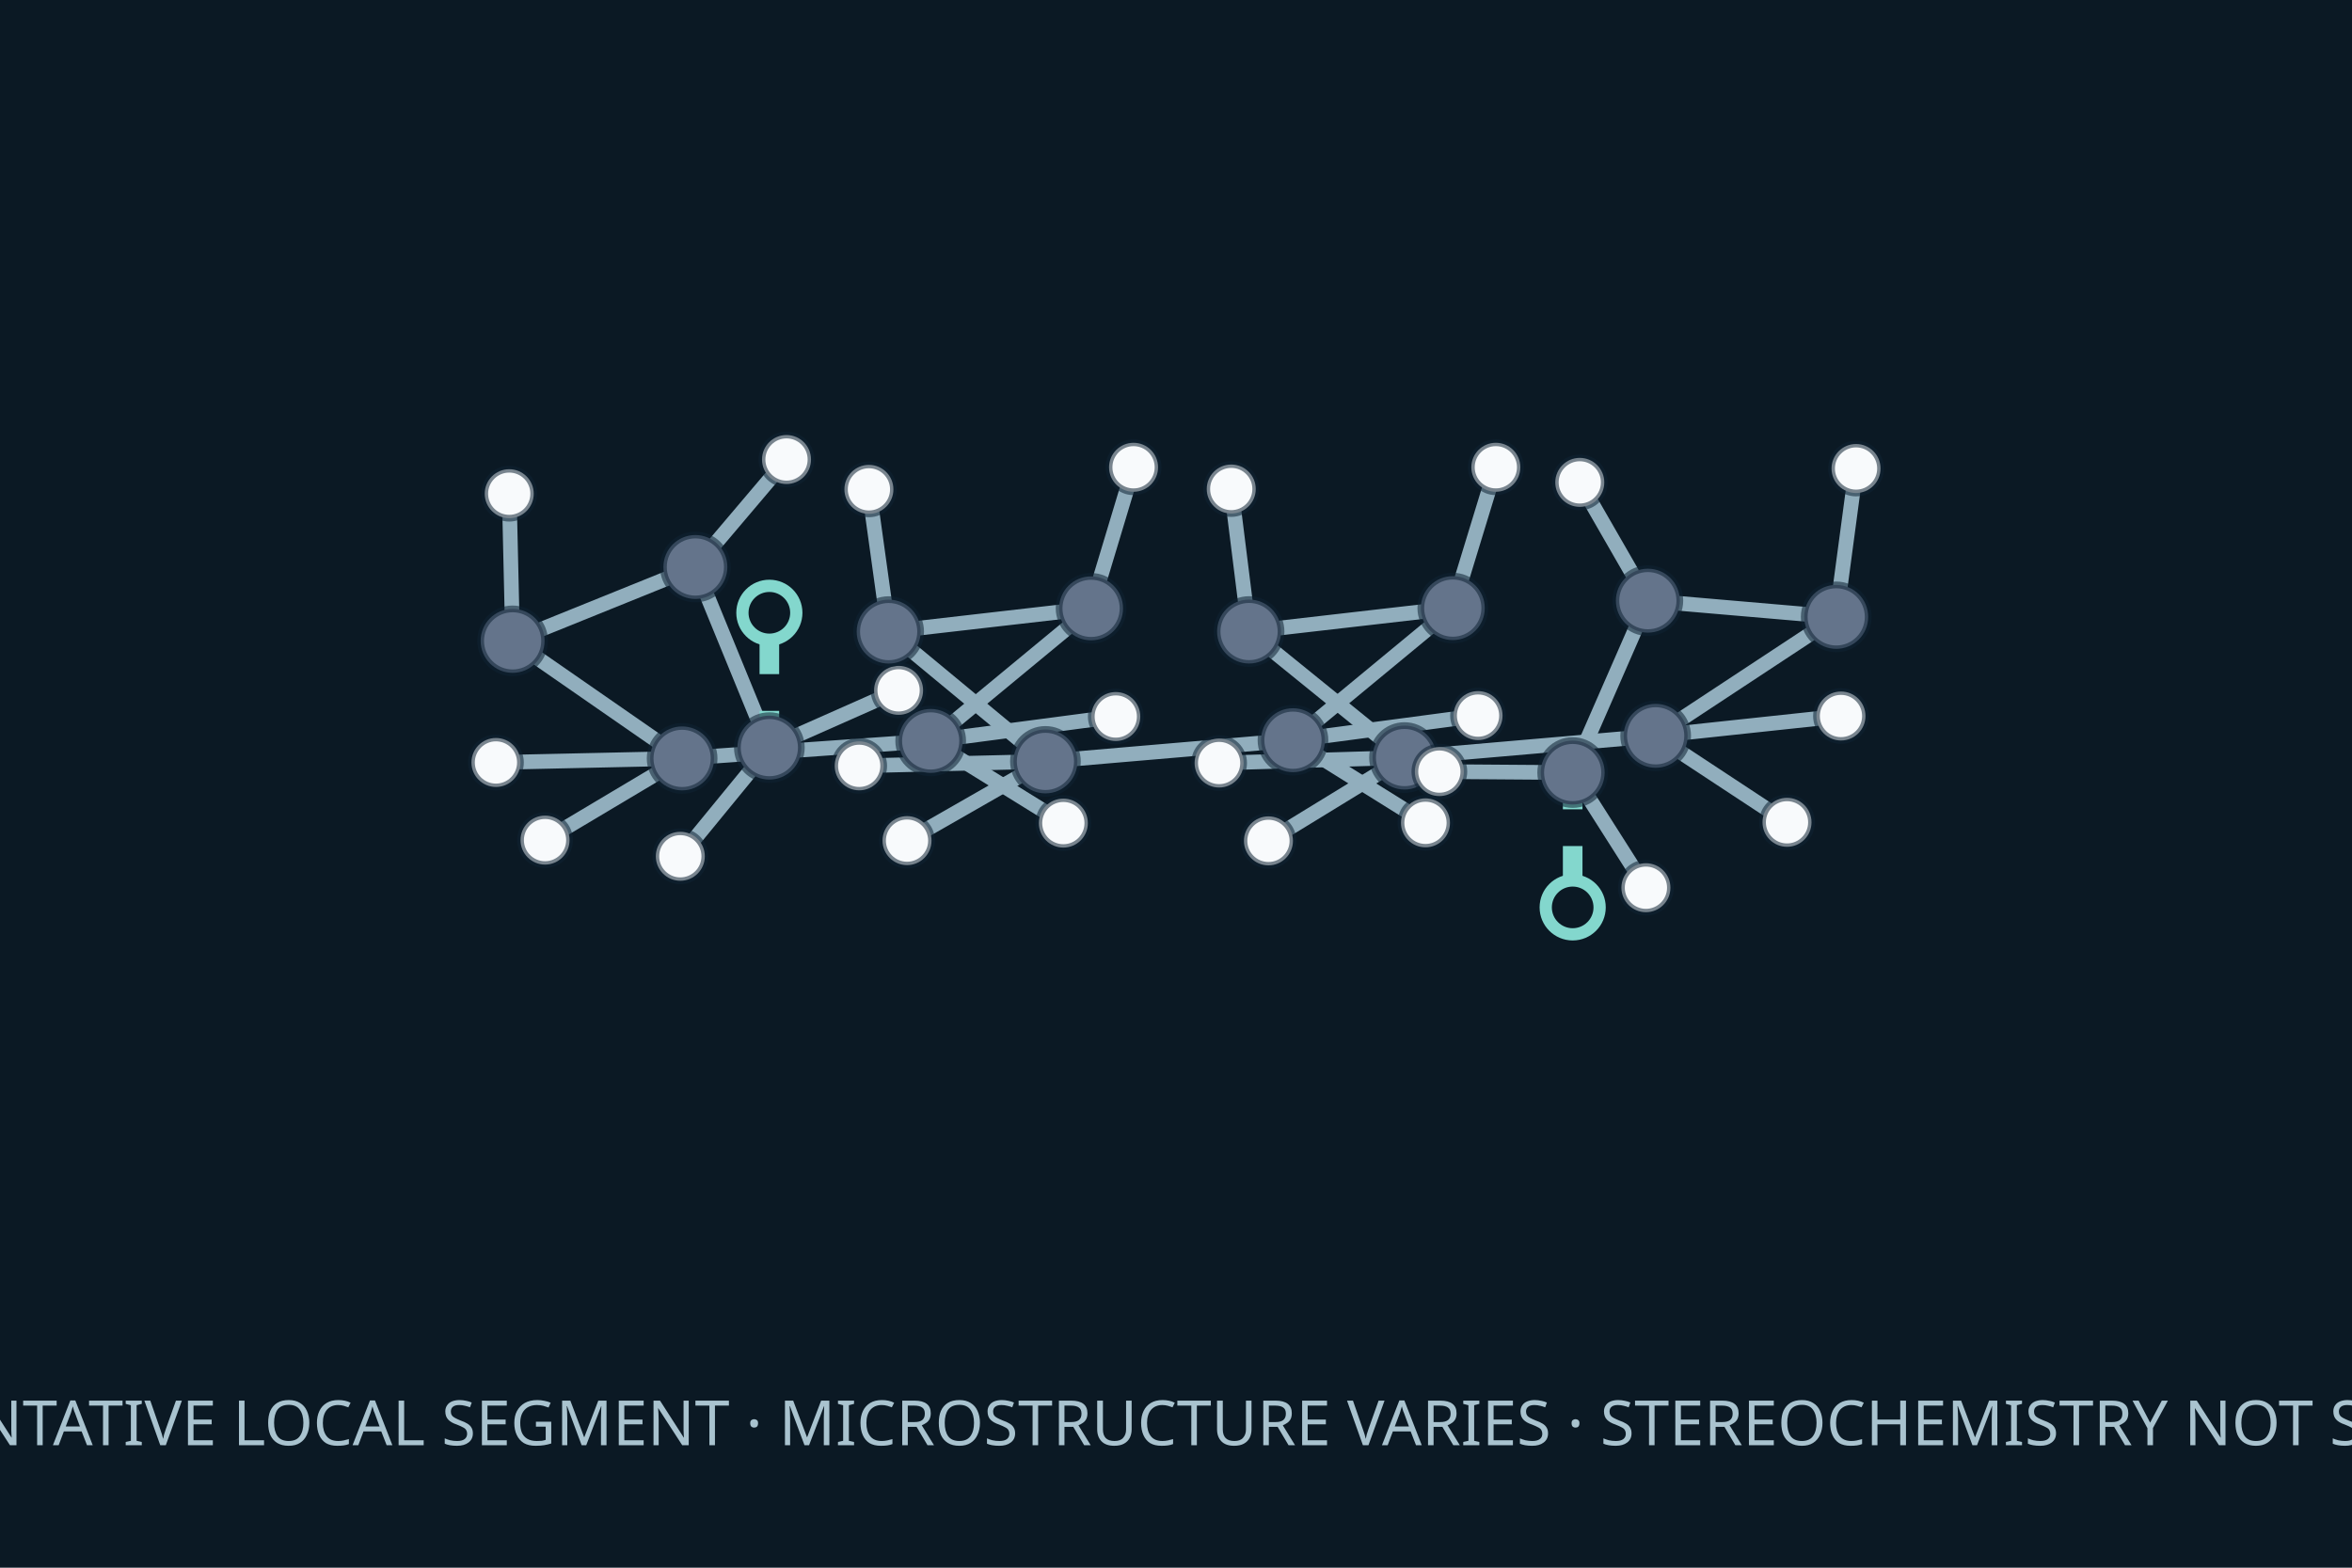
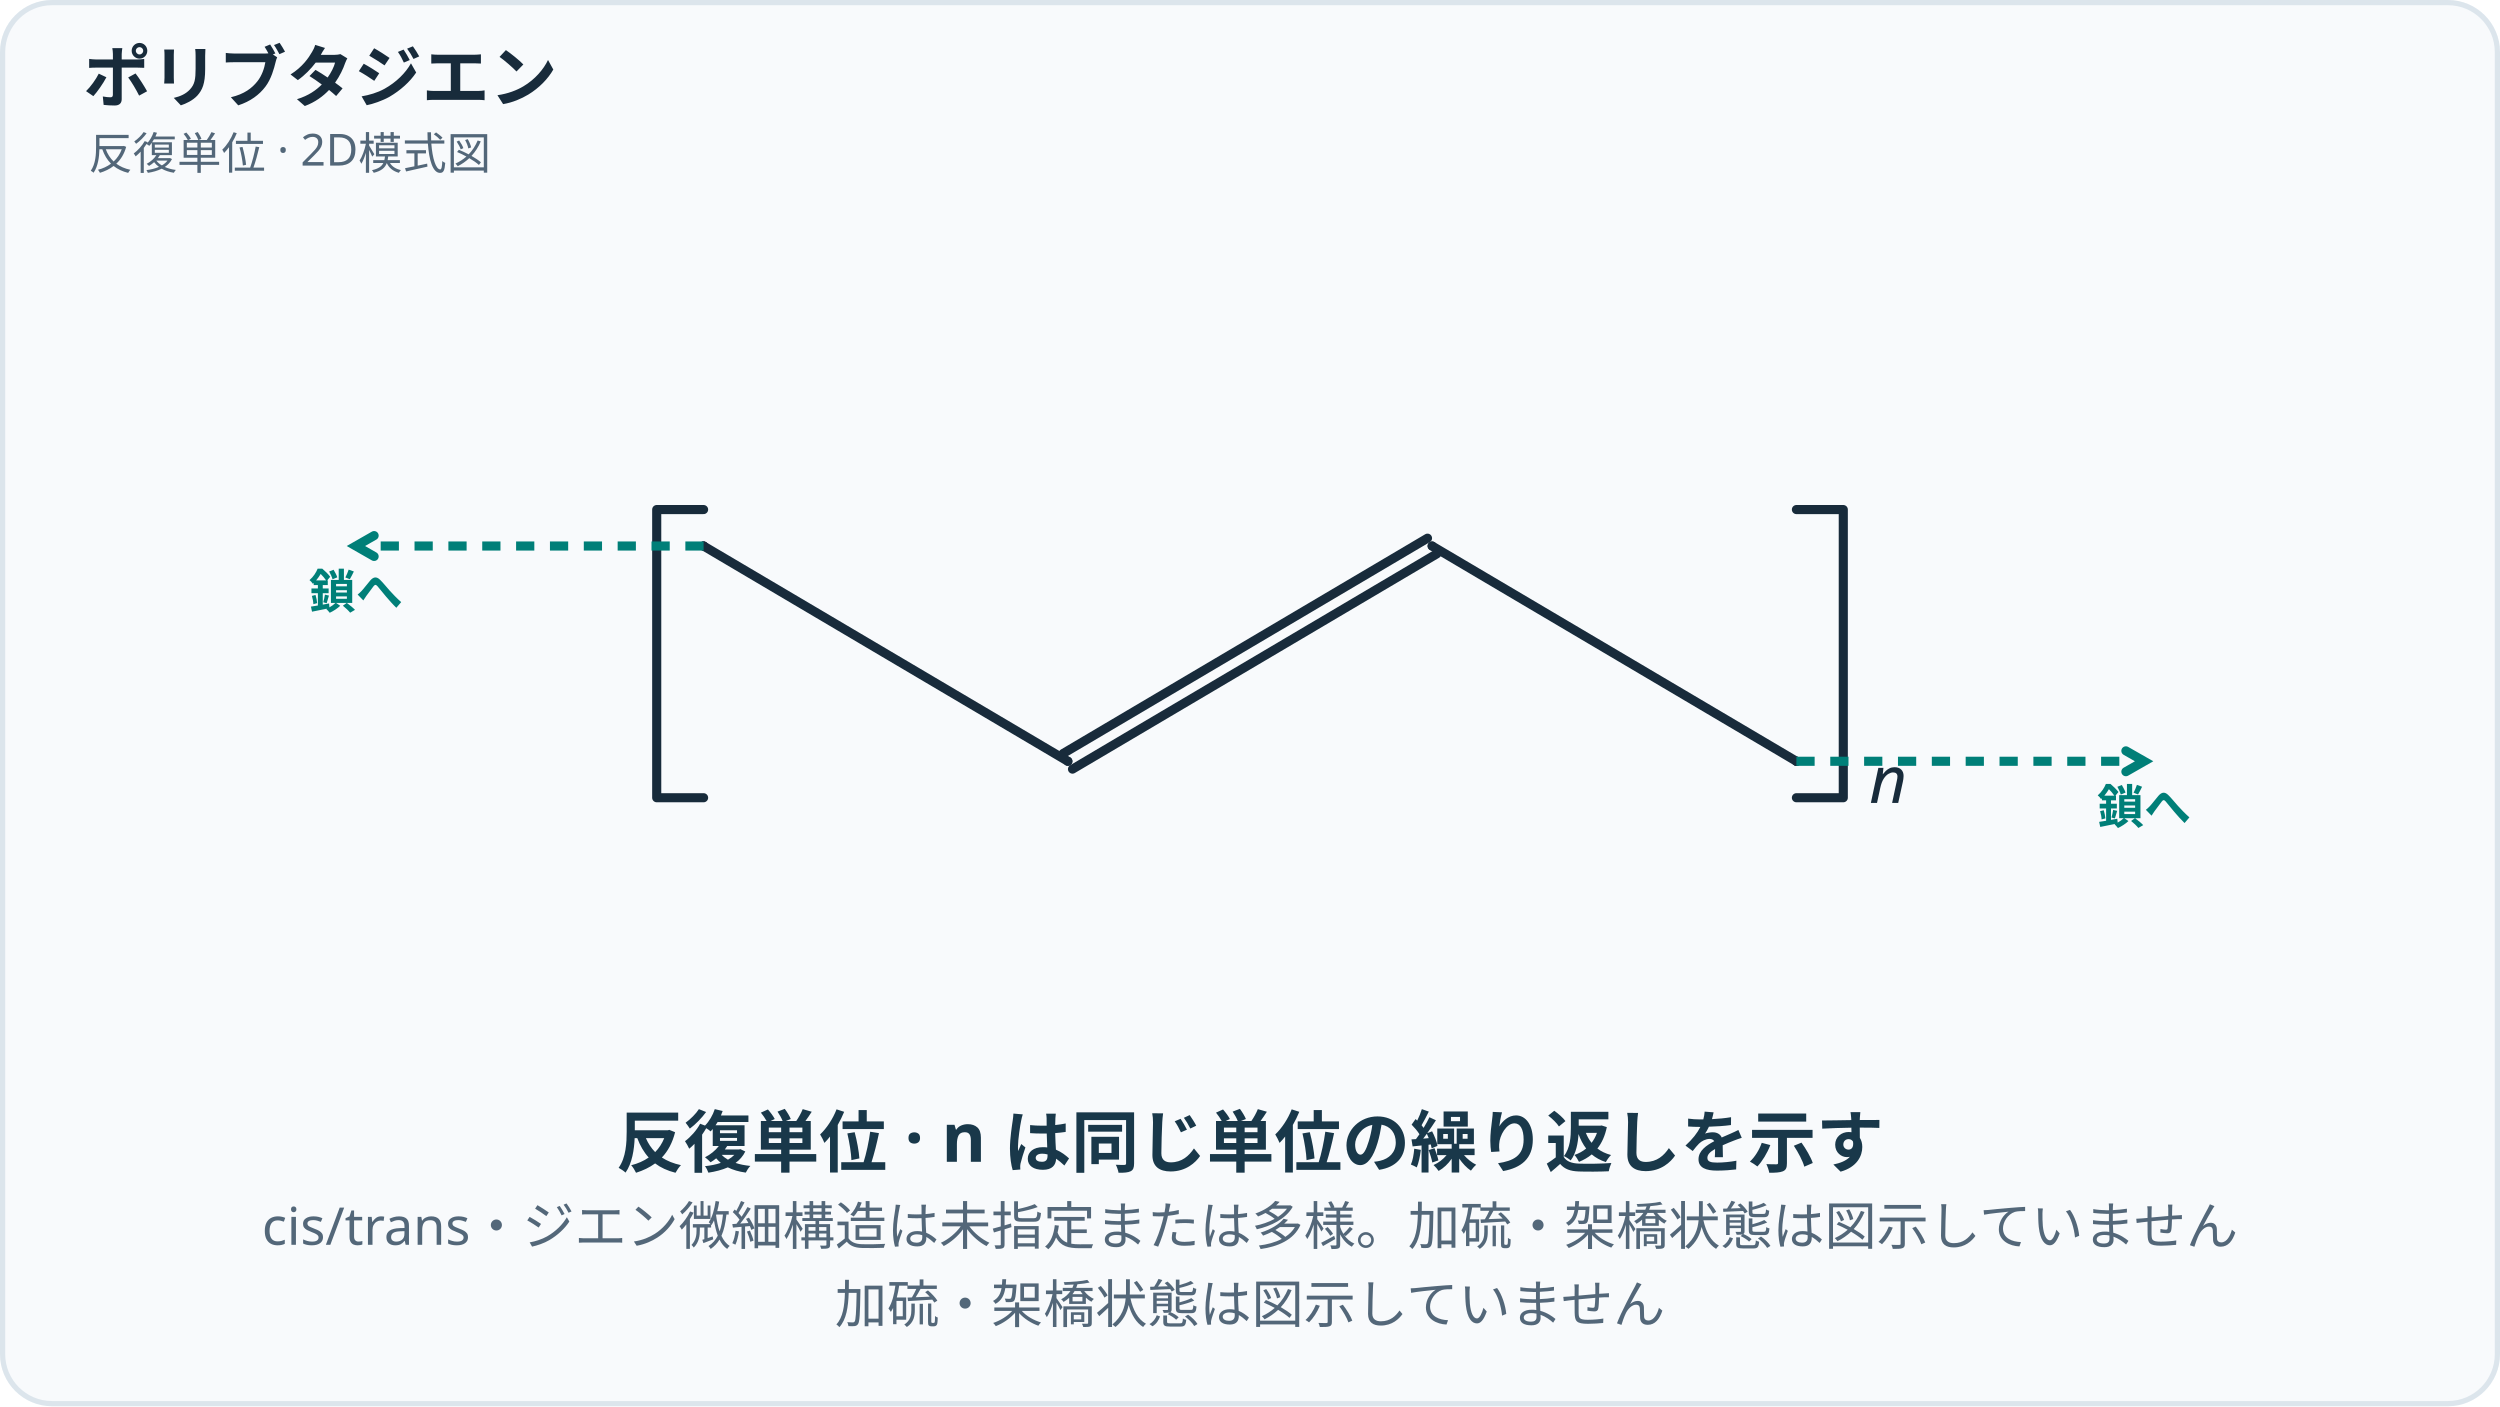
- <svg xmlns="http://www.w3.org/2000/svg" viewBox="0 0 192 128" role="img" aria-label="ポリブタジエン representative segment" data-polymer-id="polybutadiene">
-   <rect width="192" height="128" fill="#0b1924" />
-   <g>
-     <path d="M62.805 61.042L56.766 46.295" stroke="#91aebd" stroke-width="1.2" stroke-linecap="round" />
-     <path d="M62.805 61.042L55.536 69.914" stroke="#91aebd" stroke-width="1.2" stroke-linecap="round" />
-     <path d="M62.805 61.042L73.354 56.366" stroke="#91aebd" stroke-width="1.2" stroke-linecap="round" />
-     <path d="M56.766 46.295L41.847 52.326" stroke="#91aebd" stroke-width="1.2" stroke-linecap="round" />
-     <path d="M56.766 46.295L64.205 37.519" stroke="#91aebd" stroke-width="1.2" stroke-linecap="round" />
-     <path d="M85.342 62.168L70.139 62.53" stroke="#91aebd" stroke-width="1.2" stroke-linecap="round" />
-     <path d="M85.342 62.168L74.043 68.636" stroke="#91aebd" stroke-width="1.2" stroke-linecap="round" />
-     <path d="M41.847 52.326L55.684 61.923" stroke="#91aebd" stroke-width="1.2" stroke-linecap="round" />
-     <path d="M41.847 52.326L41.57 40.311" stroke="#91aebd" stroke-width="1.2" stroke-linecap="round" />
-     <path d="M55.684 61.923L40.486 62.255" stroke="#91aebd" stroke-width="1.2" stroke-linecap="round" />
-     <path d="M55.684 61.923L44.493 68.593" stroke="#91aebd" stroke-width="1.2" stroke-linecap="round" />
-     <path d="M55.684 61.923L75.975 60.496" stroke="#91aebd" stroke-width="1.2" stroke-linecap="round" />
-     <path d="M75.975 60.496L89.068 49.672" stroke="#91aebd" stroke-width="1.2" stroke-linecap="round" />
-     <path d="M75.975 60.496L86.804 67.205" stroke="#91aebd" stroke-width="1.2" stroke-linecap="round" />
-     <path d="M75.975 60.496L91.084 58.504" stroke="#91aebd" stroke-width="1.2" stroke-linecap="round" />
-     <path d="M105.549 60.437L118.596 49.652" stroke="#91aebd" stroke-width="1.2" stroke-linecap="round" />
-     <path d="M105.549 60.437L116.366 67.184" stroke="#91aebd" stroke-width="1.2" stroke-linecap="round" />
-     <path d="M105.549 60.437L120.657 58.428" stroke="#91aebd" stroke-width="1.2" stroke-linecap="round" />
-     <path d="M85.342 62.168L105.549 60.437" stroke="#91aebd" stroke-width="1.2" stroke-linecap="round" />
-     <path d="M118.596 49.652L101.965 51.564" stroke="#91aebd" stroke-width="1.2" stroke-linecap="round" />
-     <path d="M118.596 49.652L122.11 38.152" stroke="#91aebd" stroke-width="1.2" stroke-linecap="round" />
-     <path d="M101.965 51.564L114.655 61.854" stroke="#91aebd" stroke-width="1.2" stroke-linecap="round" />
-     <path d="M101.965 51.564L100.51 39.928" stroke="#91aebd" stroke-width="1.2" stroke-linecap="round" />
-     <path d="M114.655 61.854L99.519 62.3" stroke="#91aebd" stroke-width="1.2" stroke-linecap="round" />
-     <path d="M114.655 61.854L103.547 68.656" stroke="#91aebd" stroke-width="1.2" stroke-linecap="round" />
-     <path d="M114.655 61.854L135.157 60.079" stroke="#91aebd" stroke-width="1.2" stroke-linecap="round" />
-     <path d="M89.068 49.672L72.544 51.569" stroke="#91aebd" stroke-width="1.2" stroke-linecap="round" />
-     <path d="M89.068 49.672L92.535 38.153" stroke="#91aebd" stroke-width="1.2" stroke-linecap="round" />
-     <path d="M72.544 51.569L85.342 62.168" stroke="#91aebd" stroke-width="1.2" stroke-linecap="round" />
-     <path d="M72.544 51.569L70.932 39.956" stroke="#91aebd" stroke-width="1.2" stroke-linecap="round" />
-     <path d="M135.157 60.079L149.895 50.367" stroke="#91aebd" stroke-width="1.2" stroke-linecap="round" />
-     <path d="M135.157 60.079L145.879 67.141" stroke="#91aebd" stroke-width="1.2" stroke-linecap="round" />
-     <path d="M135.157 60.079L150.284 58.461" stroke="#91aebd" stroke-width="1.2" stroke-linecap="round" />
-     <path d="M149.895 50.367L134.519 49.044" stroke="#91aebd" stroke-width="1.2" stroke-linecap="round" />
-     <path d="M149.895 50.367L151.514 38.253" stroke="#91aebd" stroke-width="1.2" stroke-linecap="round" />
-     <path d="M134.519 49.044L128.382 63.079" stroke="#91aebd" stroke-width="1.2" stroke-linecap="round" />
-     <path d="M134.519 49.044L128.962 39.386" stroke="#91aebd" stroke-width="1.2" stroke-linecap="round" />
-     <path d="M128.382 63.079L117.499 63" stroke="#91aebd" stroke-width="1.2" stroke-linecap="round" />
-     <path d="M128.382 63.079L134.361 72.481" stroke="#91aebd" stroke-width="1.2" stroke-linecap="round" />
-     <path data-polymer-continuation="true" d="M62.805 61.042L62.805 50.033" stroke="#83d7cd" stroke-width="1.6" stroke-dasharray="3 3" />
-     <circle cx="62.805" cy="50.033" r="2.2" fill="none" stroke="#83d7cd" />
-     <path data-polymer-continuation="true" d="M128.382 63.079L128.382 74.088" stroke="#83d7cd" stroke-width="1.6" stroke-dasharray="3 3" />
-     <circle cx="128.382" cy="74.088" r="2.2" fill="none" stroke="#83d7cd" />
-     <circle cx="62.805" cy="61.042" r="2.61" fill="#64748b" stroke="#102433" stroke-opacity=".55" stroke-width=".55" />
-     <circle cx="56.766" cy="46.295" r="2.61" fill="#64748b" stroke="#102433" stroke-opacity=".55" stroke-width=".55" />
-     <circle cx="70.139" cy="62.53" r="2" fill="#f8fafc" stroke="#102433" stroke-opacity=".55" stroke-width=".55" />
-     <circle cx="74.043" cy="68.636" r="2" fill="#f8fafc" stroke="#102433" stroke-opacity=".55" stroke-width=".55" />
-     <circle cx="41.847" cy="52.326" r="2.61" fill="#64748b" stroke="#102433" stroke-opacity=".55" stroke-width=".55" />
-     <circle cx="55.684" cy="61.923" r="2.61" fill="#64748b" stroke="#102433" stroke-opacity=".55" stroke-width=".55" />
-     <circle cx="55.536" cy="69.914" r="2" fill="#f8fafc" stroke="#102433" stroke-opacity=".55" stroke-width=".55" />
-     <circle cx="73.354" cy="56.366" r="2" fill="#f8fafc" stroke="#102433" stroke-opacity=".55" stroke-width=".55" />
-     <circle cx="64.205" cy="37.519" r="2" fill="#f8fafc" stroke="#102433" stroke-opacity=".55" stroke-width=".55" />
-     <circle cx="41.57" cy="40.311" r="2" fill="#f8fafc" stroke="#102433" stroke-opacity=".55" stroke-width=".55" />
-     <circle cx="40.486" cy="62.255" r="2" fill="#f8fafc" stroke="#102433" stroke-opacity=".55" stroke-width=".55" />
-     <circle cx="44.493" cy="68.593" r="2" fill="#f8fafc" stroke="#102433" stroke-opacity=".55" stroke-width=".55" />
-     <circle cx="75.975" cy="60.496" r="2.61" fill="#64748b" stroke="#102433" stroke-opacity=".55" stroke-width=".55" />
-     <circle cx="105.549" cy="60.437" r="2.61" fill="#64748b" stroke="#102433" stroke-opacity=".55" stroke-width=".55" />
-     <circle cx="118.596" cy="49.652" r="2.61" fill="#64748b" stroke="#102433" stroke-opacity=".55" stroke-width=".55" />
-     <circle cx="101.965" cy="51.564" r="2.61" fill="#64748b" stroke="#102433" stroke-opacity=".55" stroke-width=".55" />
-     <circle cx="114.655" cy="61.854" r="2.61" fill="#64748b" stroke="#102433" stroke-opacity=".55" stroke-width=".55" />
-     <circle cx="116.366" cy="67.184" r="2" fill="#f8fafc" stroke="#102433" stroke-opacity=".55" stroke-width=".55" />
-     <circle cx="120.657" cy="58.428" r="2" fill="#f8fafc" stroke="#102433" stroke-opacity=".55" stroke-width=".55" />
-     <circle cx="122.11" cy="38.152" r="2" fill="#f8fafc" stroke="#102433" stroke-opacity=".55" stroke-width=".55" />
-     <circle cx="100.51" cy="39.928" r="2" fill="#f8fafc" stroke="#102433" stroke-opacity=".55" stroke-width=".55" />
-     <circle cx="99.519" cy="62.3" r="2" fill="#f8fafc" stroke="#102433" stroke-opacity=".55" stroke-width=".55" />
-     <circle cx="103.547" cy="68.656" r="2" fill="#f8fafc" stroke="#102433" stroke-opacity=".55" stroke-width=".55" />
-     <circle cx="89.068" cy="49.672" r="2.61" fill="#64748b" stroke="#102433" stroke-opacity=".55" stroke-width=".55" />
-     <circle cx="72.544" cy="51.569" r="2.61" fill="#64748b" stroke="#102433" stroke-opacity=".55" stroke-width=".55" />
-     <circle cx="85.342" cy="62.168" r="2.61" fill="#64748b" stroke="#102433" stroke-opacity=".55" stroke-width=".55" />
-     <circle cx="86.804" cy="67.205" r="2" fill="#f8fafc" stroke="#102433" stroke-opacity=".55" stroke-width=".55" />
-     <circle cx="91.084" cy="58.504" r="2" fill="#f8fafc" stroke="#102433" stroke-opacity=".55" stroke-width=".55" />
-     <circle cx="92.535" cy="38.153" r="2" fill="#f8fafc" stroke="#102433" stroke-opacity=".55" stroke-width=".55" />
-     <circle cx="70.932" cy="39.956" r="2" fill="#f8fafc" stroke="#102433" stroke-opacity=".55" stroke-width=".55" />
-     <circle cx="135.157" cy="60.079" r="2.61" fill="#64748b" stroke="#102433" stroke-opacity=".55" stroke-width=".55" />
-     <circle cx="149.895" cy="50.367" r="2.61" fill="#64748b" stroke="#102433" stroke-opacity=".55" stroke-width=".55" />
-     <circle cx="134.519" cy="49.044" r="2.61" fill="#64748b" stroke="#102433" stroke-opacity=".55" stroke-width=".55" />
-     <circle cx="128.382" cy="63.079" r="2.61" fill="#64748b" stroke="#102433" stroke-opacity=".55" stroke-width=".55" />
-     <circle cx="145.879" cy="67.141" r="2" fill="#f8fafc" stroke="#102433" stroke-opacity=".55" stroke-width=".55" />
-     <circle cx="150.284" cy="58.461" r="2" fill="#f8fafc" stroke="#102433" stroke-opacity=".55" stroke-width=".55" />
-     <circle cx="151.514" cy="38.253" r="2" fill="#f8fafc" stroke="#102433" stroke-opacity=".55" stroke-width=".55" />
-     <circle cx="128.962" cy="39.386" r="2" fill="#f8fafc" stroke="#102433" stroke-opacity=".55" stroke-width=".55" />
-     <circle cx="117.499" cy="63" r="2" fill="#f8fafc" stroke="#102433" stroke-opacity=".55" stroke-width=".55" />
-     <circle cx="134.361" cy="72.481" r="2" fill="#f8fafc" stroke="#102433" stroke-opacity=".55" stroke-width=".55" />
+ <svg xmlns="http://www.w3.org/2000/svg" viewBox="0 0 960 540" role="img" aria-labelledby="polymer-title polymer-description" data-polymer-id="polybutadiene" data-generator-version="task8-2d-v4" data-structure-source-commit="3050fed9c89f16aed19c2323db94fef5f9f9765e" data-representation-type="linear-repeat" data-atom-count="10" data-bond-count="9">
+   <rect width="960" height="540" rx="20" fill="#f8fafc" />
+   <rect x="1" y="1" width="958" height="538" rx="19" fill="none" stroke="#dce5ec" stroke-width="2" />
+   <text class="figure-title" x="32" y="39" font-family="sans-serif" font-size="26" font-weight="750" fill="#182b3b">ポリブタジエン</text>
+   <text class="figure-kicker" x="34" y="65" font-family="sans-serif" font-size="17" fill="#536779">反復単位 · 2D模式図</text>
+   <g class="repeat-bracket" data-repeat-closure="repeat-boundary-link" data-repeat-left-port="left" data-repeat-right-port="right" data-repeat-bond-order="1" fill="none" stroke="#182b3b" stroke-width="3.5" stroke-linecap="round" stroke-linejoin="round">
+     <path d="M270.179 195.672H252.179V306.328H270.179" />
+     <path d="M689.821 195.672H707.821V306.328H689.821" />
  </g>
-   <text x="96" y="118" text-anchor="middle" fill="#a9c3cf" font-size="5.1" font-family="sans-serif">REPRESENTATIVE LOCAL SEGMENT · MICROSTRUCTURE VARIES · STEREOCHEMISTRY NOT SPECIFIED</text>
+   <text class="repeat-n" data-repeat-count-notation="true" x="717.82" y="308.33" font-family="sans-serif" font-size="25" font-style="italic" fill="#182b3b">n</text>
+   <g class="chemical-bonds" fill="none" stroke="#182b3b" stroke-width="3.5" stroke-linecap="round" stroke-linejoin="round">
+     <g class="bond" data-bond-ref="repeat.a0::repeat.a1" data-atom-a="repeat.a0" data-atom-b="repeat.a1" data-bond-order="1">
+       <path d="M270.18 209.67L410.06 292.33" />
+     </g>
+     <g class="bond" data-bond-ref="repeat.a1::repeat.a2" data-atom-a="repeat.a1" data-atom-b="repeat.a2" data-bond-order="2">
+       <path d="M408.28 289.32L548.16 206.66" />
+       <path d="M411.84 295.34L551.72 212.68" />
+     </g>
+     <g class="bond" data-bond-ref="repeat.a2::repeat.a3" data-atom-a="repeat.a2" data-atom-b="repeat.a3" data-bond-order="1">
+       <path d="M549.94 209.67L689.82 292.33" />
+     </g>
+     <g class="bond" data-bond-ref="repeat.a0::repeat.a4" data-atom-a="repeat.a0" data-atom-b="repeat.a4" data-bond-order="1">
+       <path d="M270.18 209.67L270.18 209.67" />
+     </g>
+     <g class="bond" data-bond-ref="repeat.a0::repeat.a5" data-atom-a="repeat.a0" data-atom-b="repeat.a5" data-bond-order="1">
+       <path d="M270.18 209.67L270.18 209.67" />
+     </g>
+     <g class="bond" data-bond-ref="repeat.a1::repeat.a6" data-atom-a="repeat.a1" data-atom-b="repeat.a6" data-bond-order="1">
+       <path d="M410.06 292.33L410.06 292.33" />
+     </g>
+     <g class="bond" data-bond-ref="repeat.a2::repeat.a7" data-atom-a="repeat.a2" data-atom-b="repeat.a7" data-bond-order="1">
+       <path d="M549.94 209.67L549.94 209.67" />
+     </g>
+     <g class="bond" data-bond-ref="repeat.a3::repeat.a8" data-atom-a="repeat.a3" data-atom-b="repeat.a8" data-bond-order="1">
+       <path d="M689.82 292.33L689.82 292.33" />
+     </g>
+     <g class="bond" data-bond-ref="repeat.a3::repeat.a9" data-atom-a="repeat.a3" data-atom-b="repeat.a9" data-bond-order="1">
+       <path d="M689.82 292.33L689.82 292.33" />
+     </g>
+   </g>
+   <g class="aromatic-rings" data-aromatic-cycle-count="0" />
+   <g class="continuations">
+     <g class="continuation-port" data-port-id="left" data-port-atom-ref="repeat.a0" data-connection-type="C-C" data-external-bond-order="1" data-partner-element="C">
+       <path d="M270.18 209.67L136.66 209.67" fill="none" stroke="#007f78" stroke-width="3.5" stroke-dasharray="7 6" />
+       <path d="M143.66 213.67L136.66 209.67L143.66 205.67" fill="none" stroke="#007f78" stroke-width="3.5" stroke-linecap="round" />
+       <text class="continuation-label" data-port-label-for="left" x="136.66" y="233.67" text-anchor="middle" font-family="sans-serif" font-size="18" font-weight="700" fill="#007f78">鎖へ</text>
+     </g>
+     <g class="continuation-port" data-port-id="right" data-port-atom-ref="repeat.a3" data-connection-type="C-C" data-external-bond-order="1" data-partner-element="C">
+       <path d="M689.82 292.33L823.34 292.33" fill="none" stroke="#007f78" stroke-width="3.5" stroke-dasharray="7 6" />
+       <path d="M816.34 288.33L823.34 292.33L816.34 296.33" fill="none" stroke="#007f78" stroke-width="3.5" stroke-linecap="round" />
+       <text class="continuation-label" data-port-label-for="right" x="823.34" y="316.33" text-anchor="middle" font-family="sans-serif" font-size="18" font-weight="700" fill="#007f78">鎖へ</text>
+     </g>
+   </g>
+   <g class="atom-labels">
+     <g class="atom-map skeletal-carbon" data-atom-ref="repeat.a0" data-element="C" data-display="skeletal-carbon-vertex" aria-hidden="true">
+       <circle cx="270.18" cy="209.67" r="2.5" fill="#182b3b" opacity=".001" />
+     </g>
+     <g class="atom-map skeletal-carbon" data-atom-ref="repeat.a1" data-element="C" data-display="skeletal-carbon-vertex" aria-hidden="true">
+       <circle cx="410.06" cy="292.33" r="2.5" fill="#182b3b" opacity=".001" />
+     </g>
+     <g class="atom-map skeletal-carbon" data-atom-ref="repeat.a2" data-element="C" data-display="skeletal-carbon-vertex" aria-hidden="true">
+       <circle cx="549.94" cy="209.67" r="2.5" fill="#182b3b" opacity=".001" />
+     </g>
+     <g class="atom-map skeletal-carbon" data-atom-ref="repeat.a3" data-element="C" data-display="skeletal-carbon-vertex" aria-hidden="true">
+       <circle cx="689.82" cy="292.33" r="2.5" fill="#182b3b" opacity=".001" />
+     </g>
+   </g>
+   <text class="annotation primary" x="480" y="448" text-anchor="middle" font-family="sans-serif" font-size="26" font-weight="700" fill="#19384a">反復単位 · n は同じ単位の繰り返しを示す</text>
+   <text class="annotation" x="480" y="478" text-anchor="middle" font-family="sans-serif" font-size="20" font-weight="500" fill="#536779">cis/trans・ジエン微細構造は未指定または多様。加硫・架橋状態は図示していません</text>
+   <text class="annotation" x="480" y="508" text-anchor="middle" font-family="sans-serif" font-size="20" font-weight="500" fill="#536779">加硫・架橋状態は図示していません</text>
</svg>
